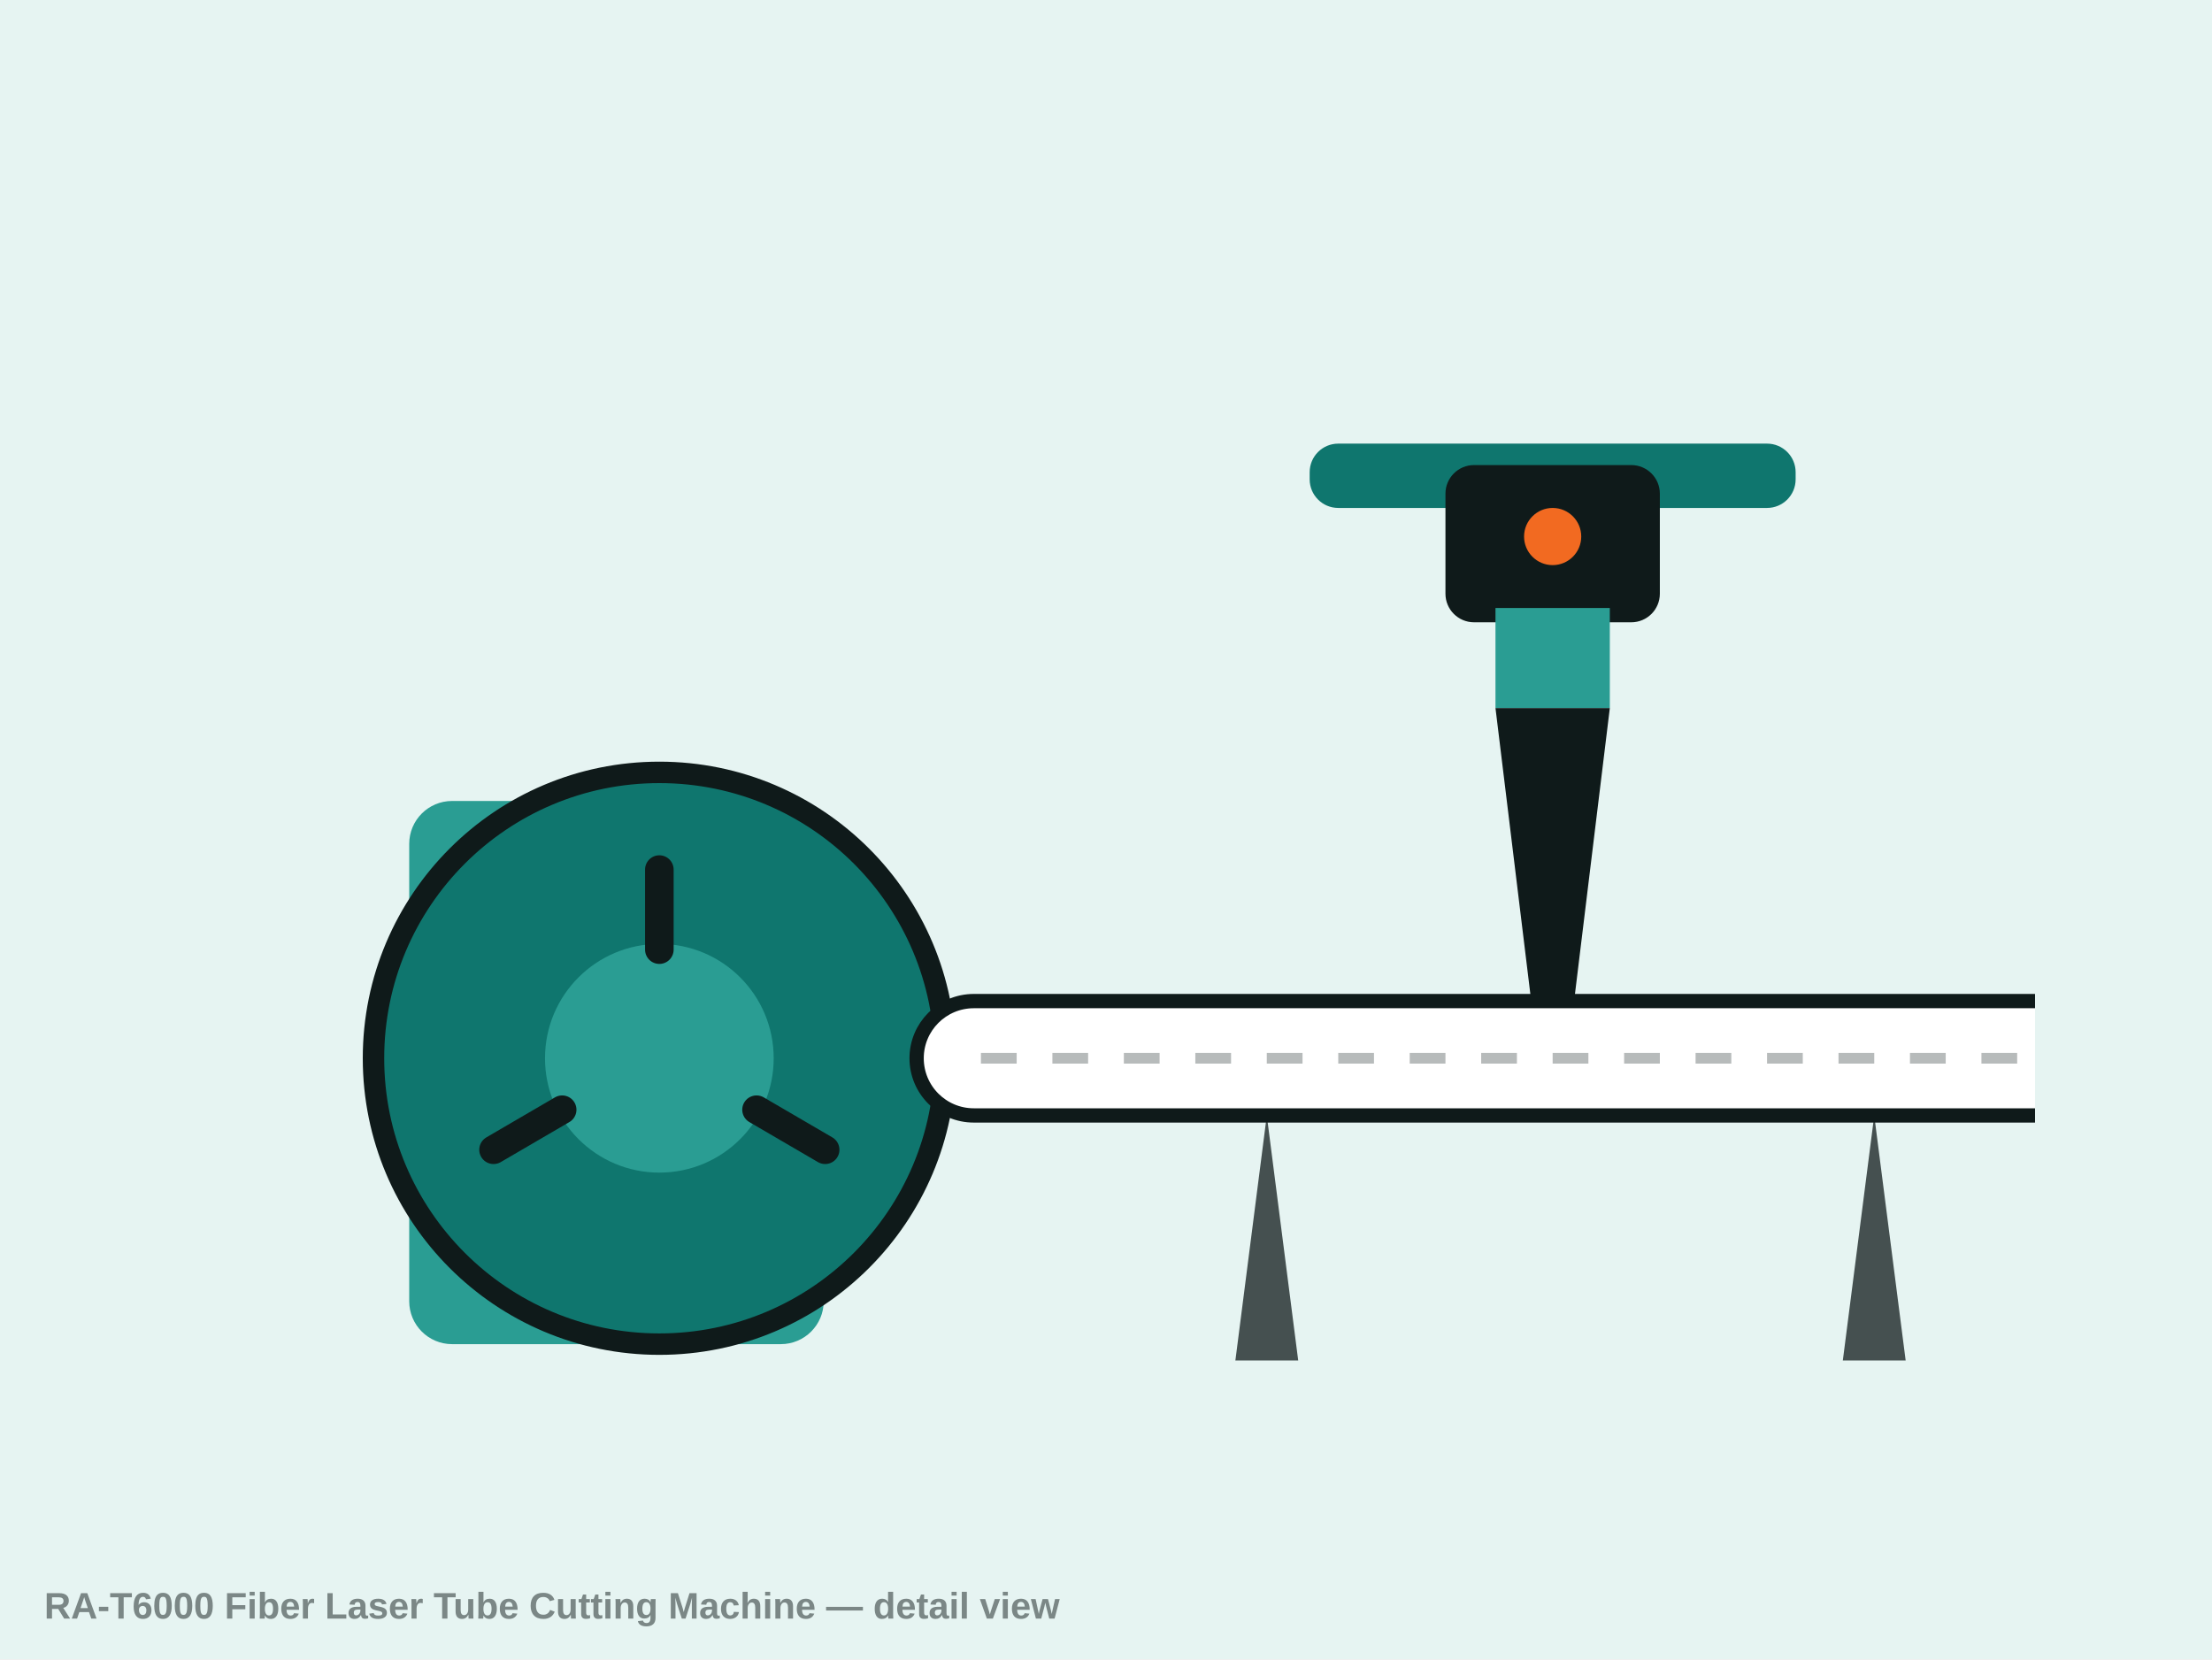
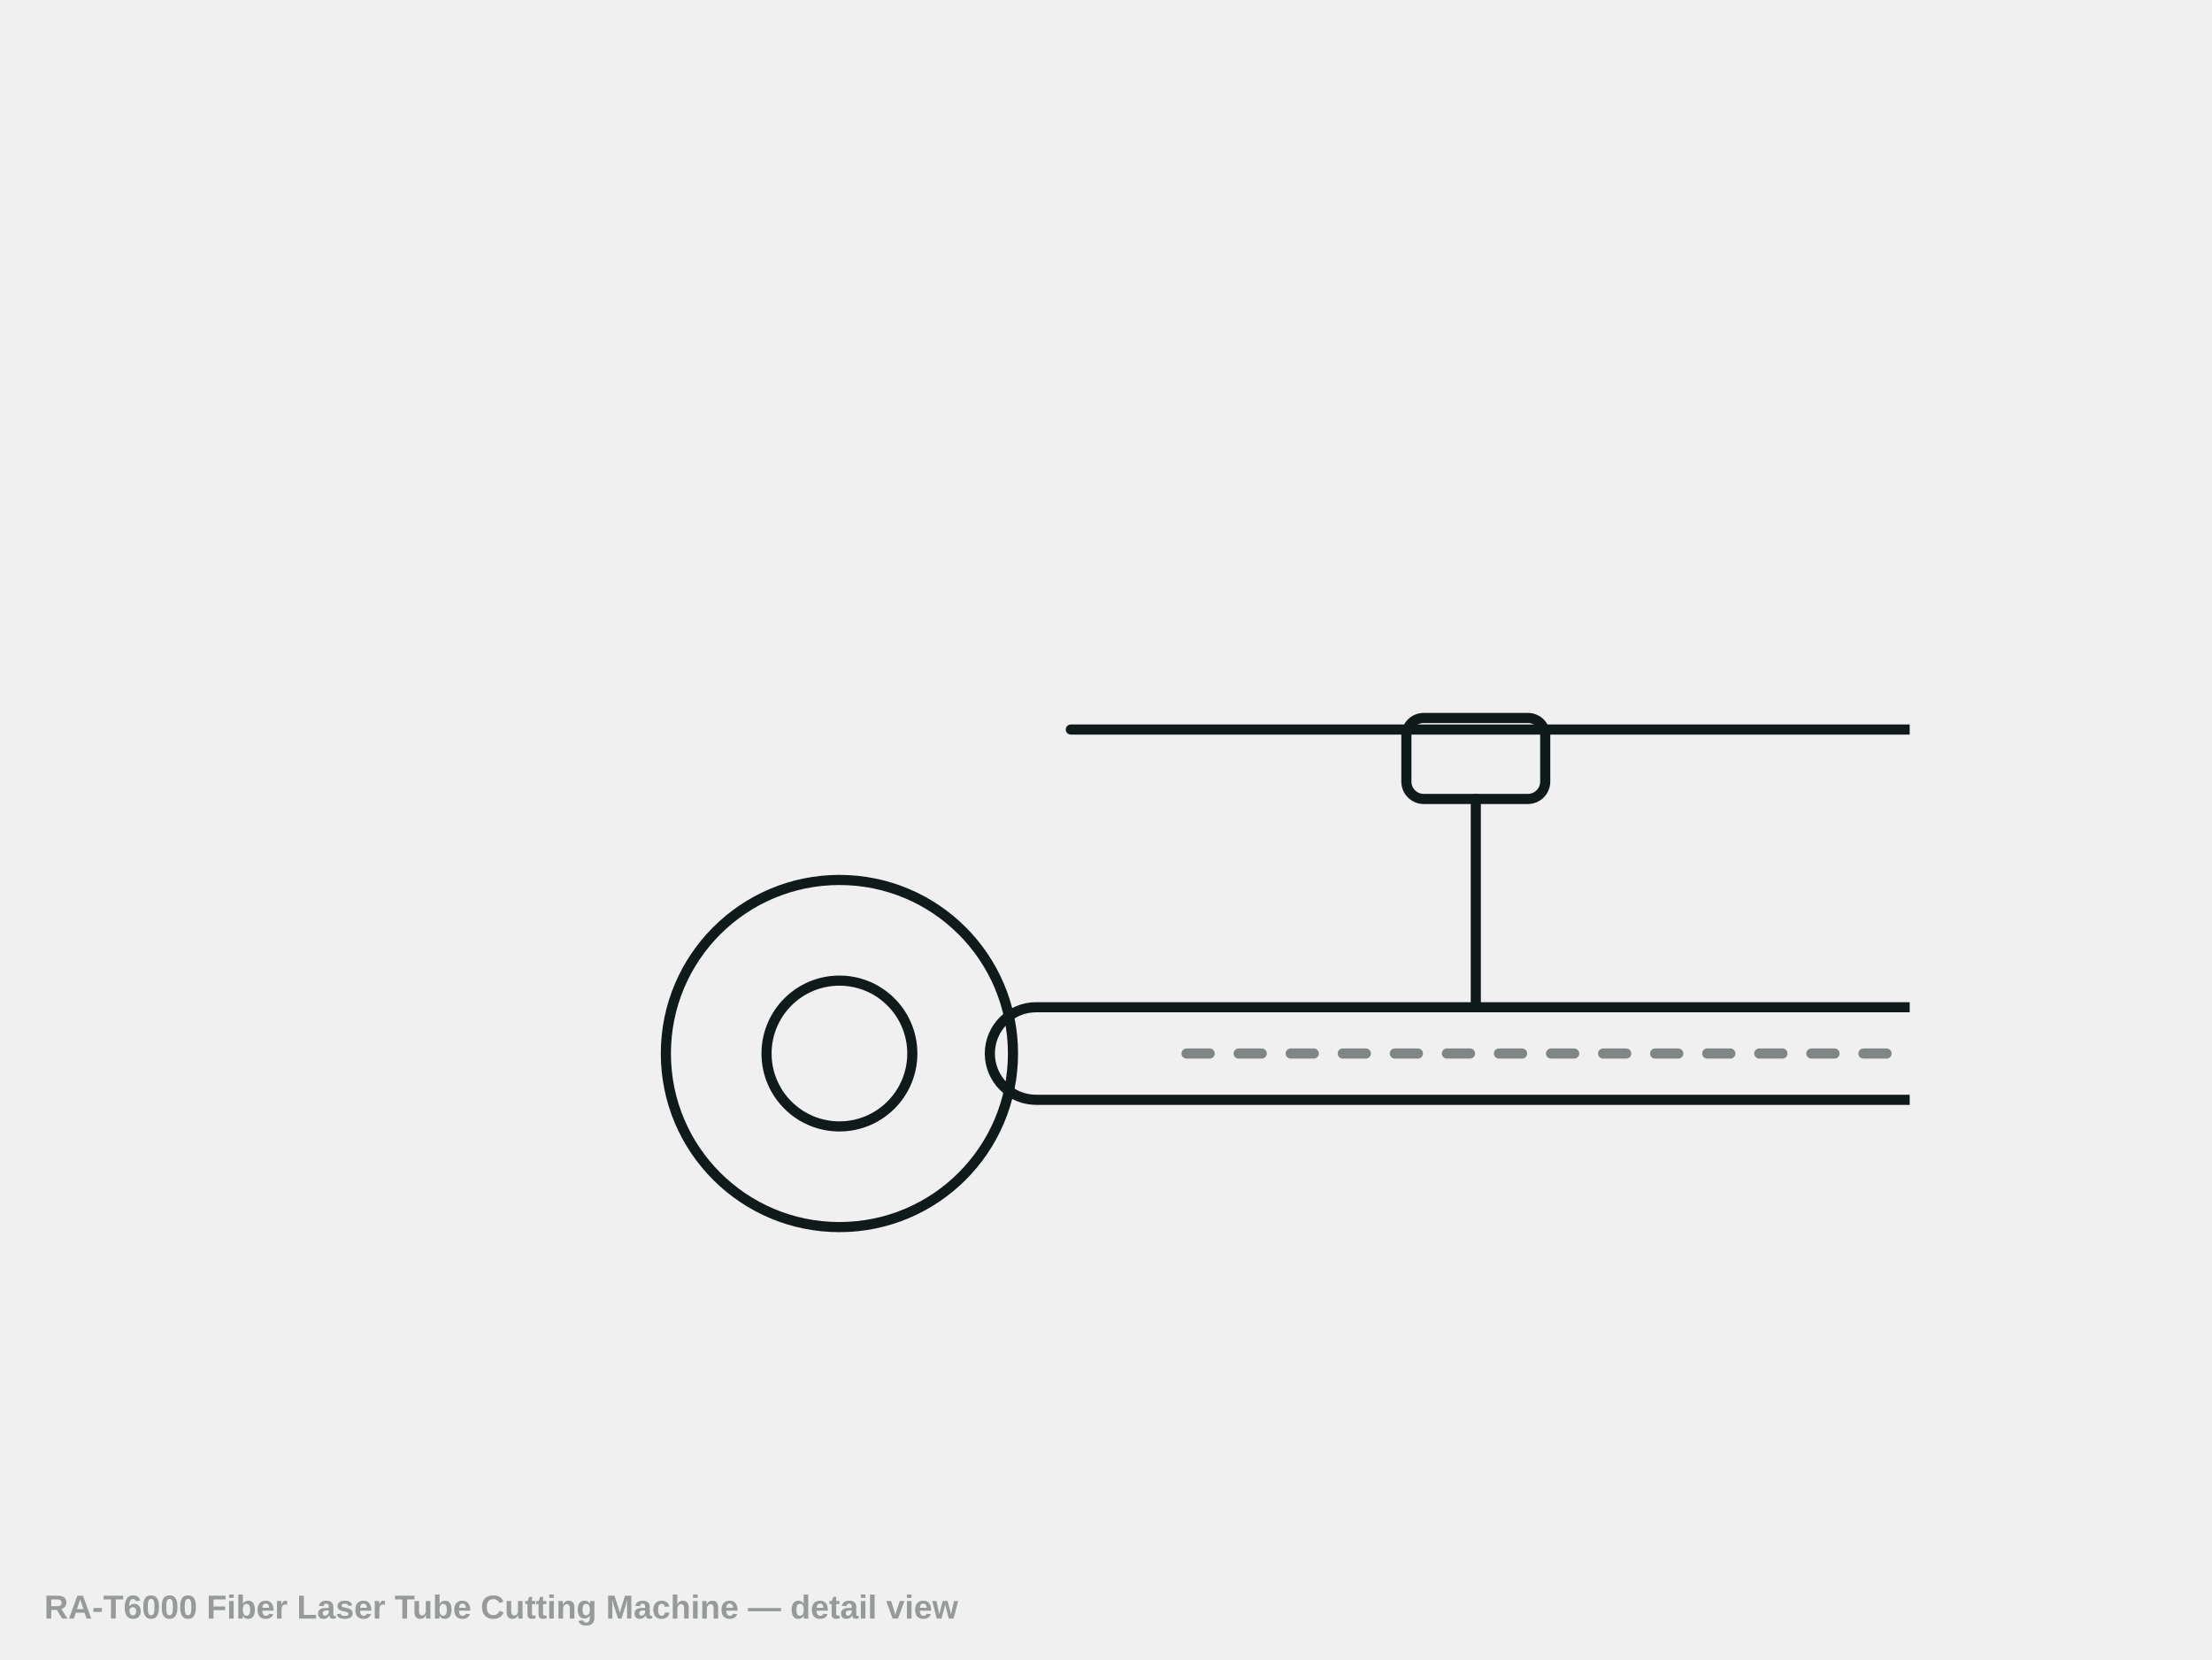
<svg xmlns="http://www.w3.org/2000/svg" width="1200" height="900" viewBox="0 0 1200 900">
-   <rect width="1200" height="900" fill="#E6F4F2" />
-   <g transform="translate(96 162) scale(1.8)">
-     <svg x="0" y="0" width="560" height="320" viewBox="107.5 40 260 200" preserveAspectRatio="xMidYMid slice">
-       <g>
-         <ellipse cx="270" cy="278" rx="270" ry="12" fill="#0F1A1A" opacity="0.16" />
-         <rect x="10" y="224" width="122" height="46" rx="6" fill="#2A9D93" opacity="0.16" />
-         <rect x="15" y="228" width="112" height="8" rx="4" fill="#2A9D93" stroke="#0F1A1A" stroke-width="1.2" />
-         <rect x="15" y="240" width="112" height="8" rx="4" fill="#E1E2E5" stroke="#0F1A1A" stroke-width="1.2" />
-         <rect x="15" y="252" width="112" height="8" rx="4" fill="#E1E2E5" stroke="#0F1A1A" stroke-width="1.2" />
-         <rect x="40" y="258" width="480" height="14" rx="4" fill="#0F1A1A" />
-         <rect x="82" y="272" width="16" height="0" fill="#0F1A1A" />
-         <rect x="192" y="272" width="16" height="0" fill="#0F1A1A" />
-         <rect x="312" y="272" width="16" height="0" fill="#0F1A1A" />
-         <rect x="422" y="272" width="16" height="0" fill="#0F1A1A" />
-         <rect x="487" y="272" width="16" height="0" fill="#0F1A1A" />
-         <rect x="140" y="136" width="58" height="76" rx="6" fill="#2A9D93" />
-         <circle cx="175" cy="172" r="40" fill="#0F766E" />
-         <circle cx="175" cy="172" r="40" fill="none" stroke="#0F1A1A" stroke-width="3" />
-         <circle cx="175" cy="172" r="16" fill="#2A9D93" />
-         <g stroke="#0F1A1A" stroke-width="4" stroke-linecap="round">
-           <line x1="175" y1="145.6" x2="175" y2="156.8" />
-           <line x1="198.2" y1="184.8" x2="188.6" y2="179.2" />
-           <line x1="151.8" y1="184.8" x2="161.4" y2="179.2" />
-         </g>
-         <path d="M250 258 L260 180 L270 258 Z" fill="#0F1A1A" opacity="0.75" />
-         <path d="M335 258 L345 180 L355 258 Z" fill="#0F1A1A" opacity="0.75" />
-         <rect x="211" y="164" width="204" height="16" rx="8" fill="#FFFFFF" stroke="#0F1A1A" stroke-width="2" />
-         <line x1="220" y1="172" x2="380" y2="172" stroke="#0F1A1A" stroke-width="1.5" opacity="0.3" stroke-dasharray="5 5" />
-         <circle cx="415" cy="172" r="15" fill="#0F766E" stroke="#0F1A1A" stroke-width="2" />
-         <rect x="266" y="86" width="68" height="9" rx="4" fill="#0F766E" />
-         <g>
-           <rect x="285" y="89" width="30" height="22" rx="4" fill="#0F1A1A" />
-           <rect x="292" y="109" width="16" height="14" fill="#2A9D93" />
-           <path d="M292 123 L308 123 L303 164 L297 164 Z" fill="#0F1A1A" />
-           <circle cx="300" cy="99" r="4" fill="#F26A21" />
-         </g>
-         <g>
-           <rect x="430" y="160" width="58" height="24" rx="12" fill="#FFFFFF" stroke="#0F1A1A" stroke-width="2" />
-           <line x1="452" y1="160" x2="452" y2="184" stroke="#0F1A1A" stroke-width="1.5" stroke-dasharray="3 3" />
-           <line x1="470" y1="160" x2="470" y2="184" stroke="#0F1A1A" stroke-width="1.5" stroke-dasharray="3 3" />
-         </g>
-         <g>
-           <rect x="498" y="78" width="60" height="100" rx="5" fill="#0F766E" />
-           <rect x="498" y="78" width="60" height="10" fill="#2A9D93" />
-           <g>
-             <rect x="506" y="94" width="44" height="42" rx="3" fill="#0F1A1A" />
-             <rect x="509" y="97" width="38" height="36" rx="2" fill="#2A9D93" opacity="0.9" />
-             <rect x="512" y="111.64" width="32" height="5.88" fill="#F26A21" opacity="0.85" />
-             <rect x="512" y="120.88" width="19.2" height="4.2" fill="#FFFFFF" opacity="0.7" />
-           </g>
-           <g>
-             <rect x="506" y="146" width="44" height="16" rx="2" fill="#FFFFFF" stroke="#0F1A1A" stroke-width="1" />
-             <text x="528" y="156.72" text-anchor="middle" font-family="Arial, sans-serif" font-size="8" font-weight="700" fill="#0F1A1A" letter-spacing="0.5">RA-T6000</text>
-           </g>
-           <circle cx="528" cy="168" r="4" fill="#F26A21" />
-         </g>
-         <g>
-           <rect x="465" y="214" width="12.76" height="58" rx="6.38" fill="#2A9D93" />
-           <rect x="466.531" y="224.44" width="9.698" height="5.8" fill="#FFFFFF" opacity="0.55" />
-           <rect x="468.573" y="208.78" width="5.614" height="6.38" rx="2" fill="#0F1A1A" />
-         </g>
+   <g transform="translate(220 260) scale(1.7)">
+     <svg x="0" y="0" width="480" height="300" viewBox="65 35 260 190" preserveAspectRatio="xMidYMid slice">
+       <g fill="none" stroke="#0F1A1A" stroke-width="1.75" stroke-linecap="round" stroke-linejoin="round" opacity="1">
+         <path d="M60 234 L420 234" />
+         <path d="M90 234 L90 250" />
+         <path d="M180 234 L180 250" />
+         <path d="M300 234 L300 250" />
+         <path d="M390 234 L390 250" />
+         <circle cx="140" cy="148" r="30" />
+         <circle cx="140" cy="148" r="12.6" />
+         <rect x="166" y="140" width="190" height="16" rx="8" />
+         <path d="M200 148 L326 148" stroke-dasharray="4 5" opacity="0.5" />
+         <circle cx="372" cy="148" r="14" />
+         <path d="M180 92 L340 92" />
+         <rect x="238" y="90" width="24" height="14" rx="3" />
+         <path d="M250 104 L250 140" />
+         <rect x="400" y="76" width="42" height="86" rx="4" />
+         <rect x="408" y="88" width="26" height="22" rx="2" />
      </g>
    </svg>
  </g>
-   <text x="24" y="878" font-family="Arial, sans-serif" font-size="20" font-weight="600" fill="#0F1A1A" opacity="0.5">RA-T6000 Fiber Laser Tube Cutting Machine — detail view</text>
+   <text x="24" y="878" font-family="Arial, sans-serif" font-size="18" font-weight="600" fill="#0F1A1A" opacity="0.4">RA-T6000 Fiber Laser Tube Cutting Machine — detail view</text>
</svg>
